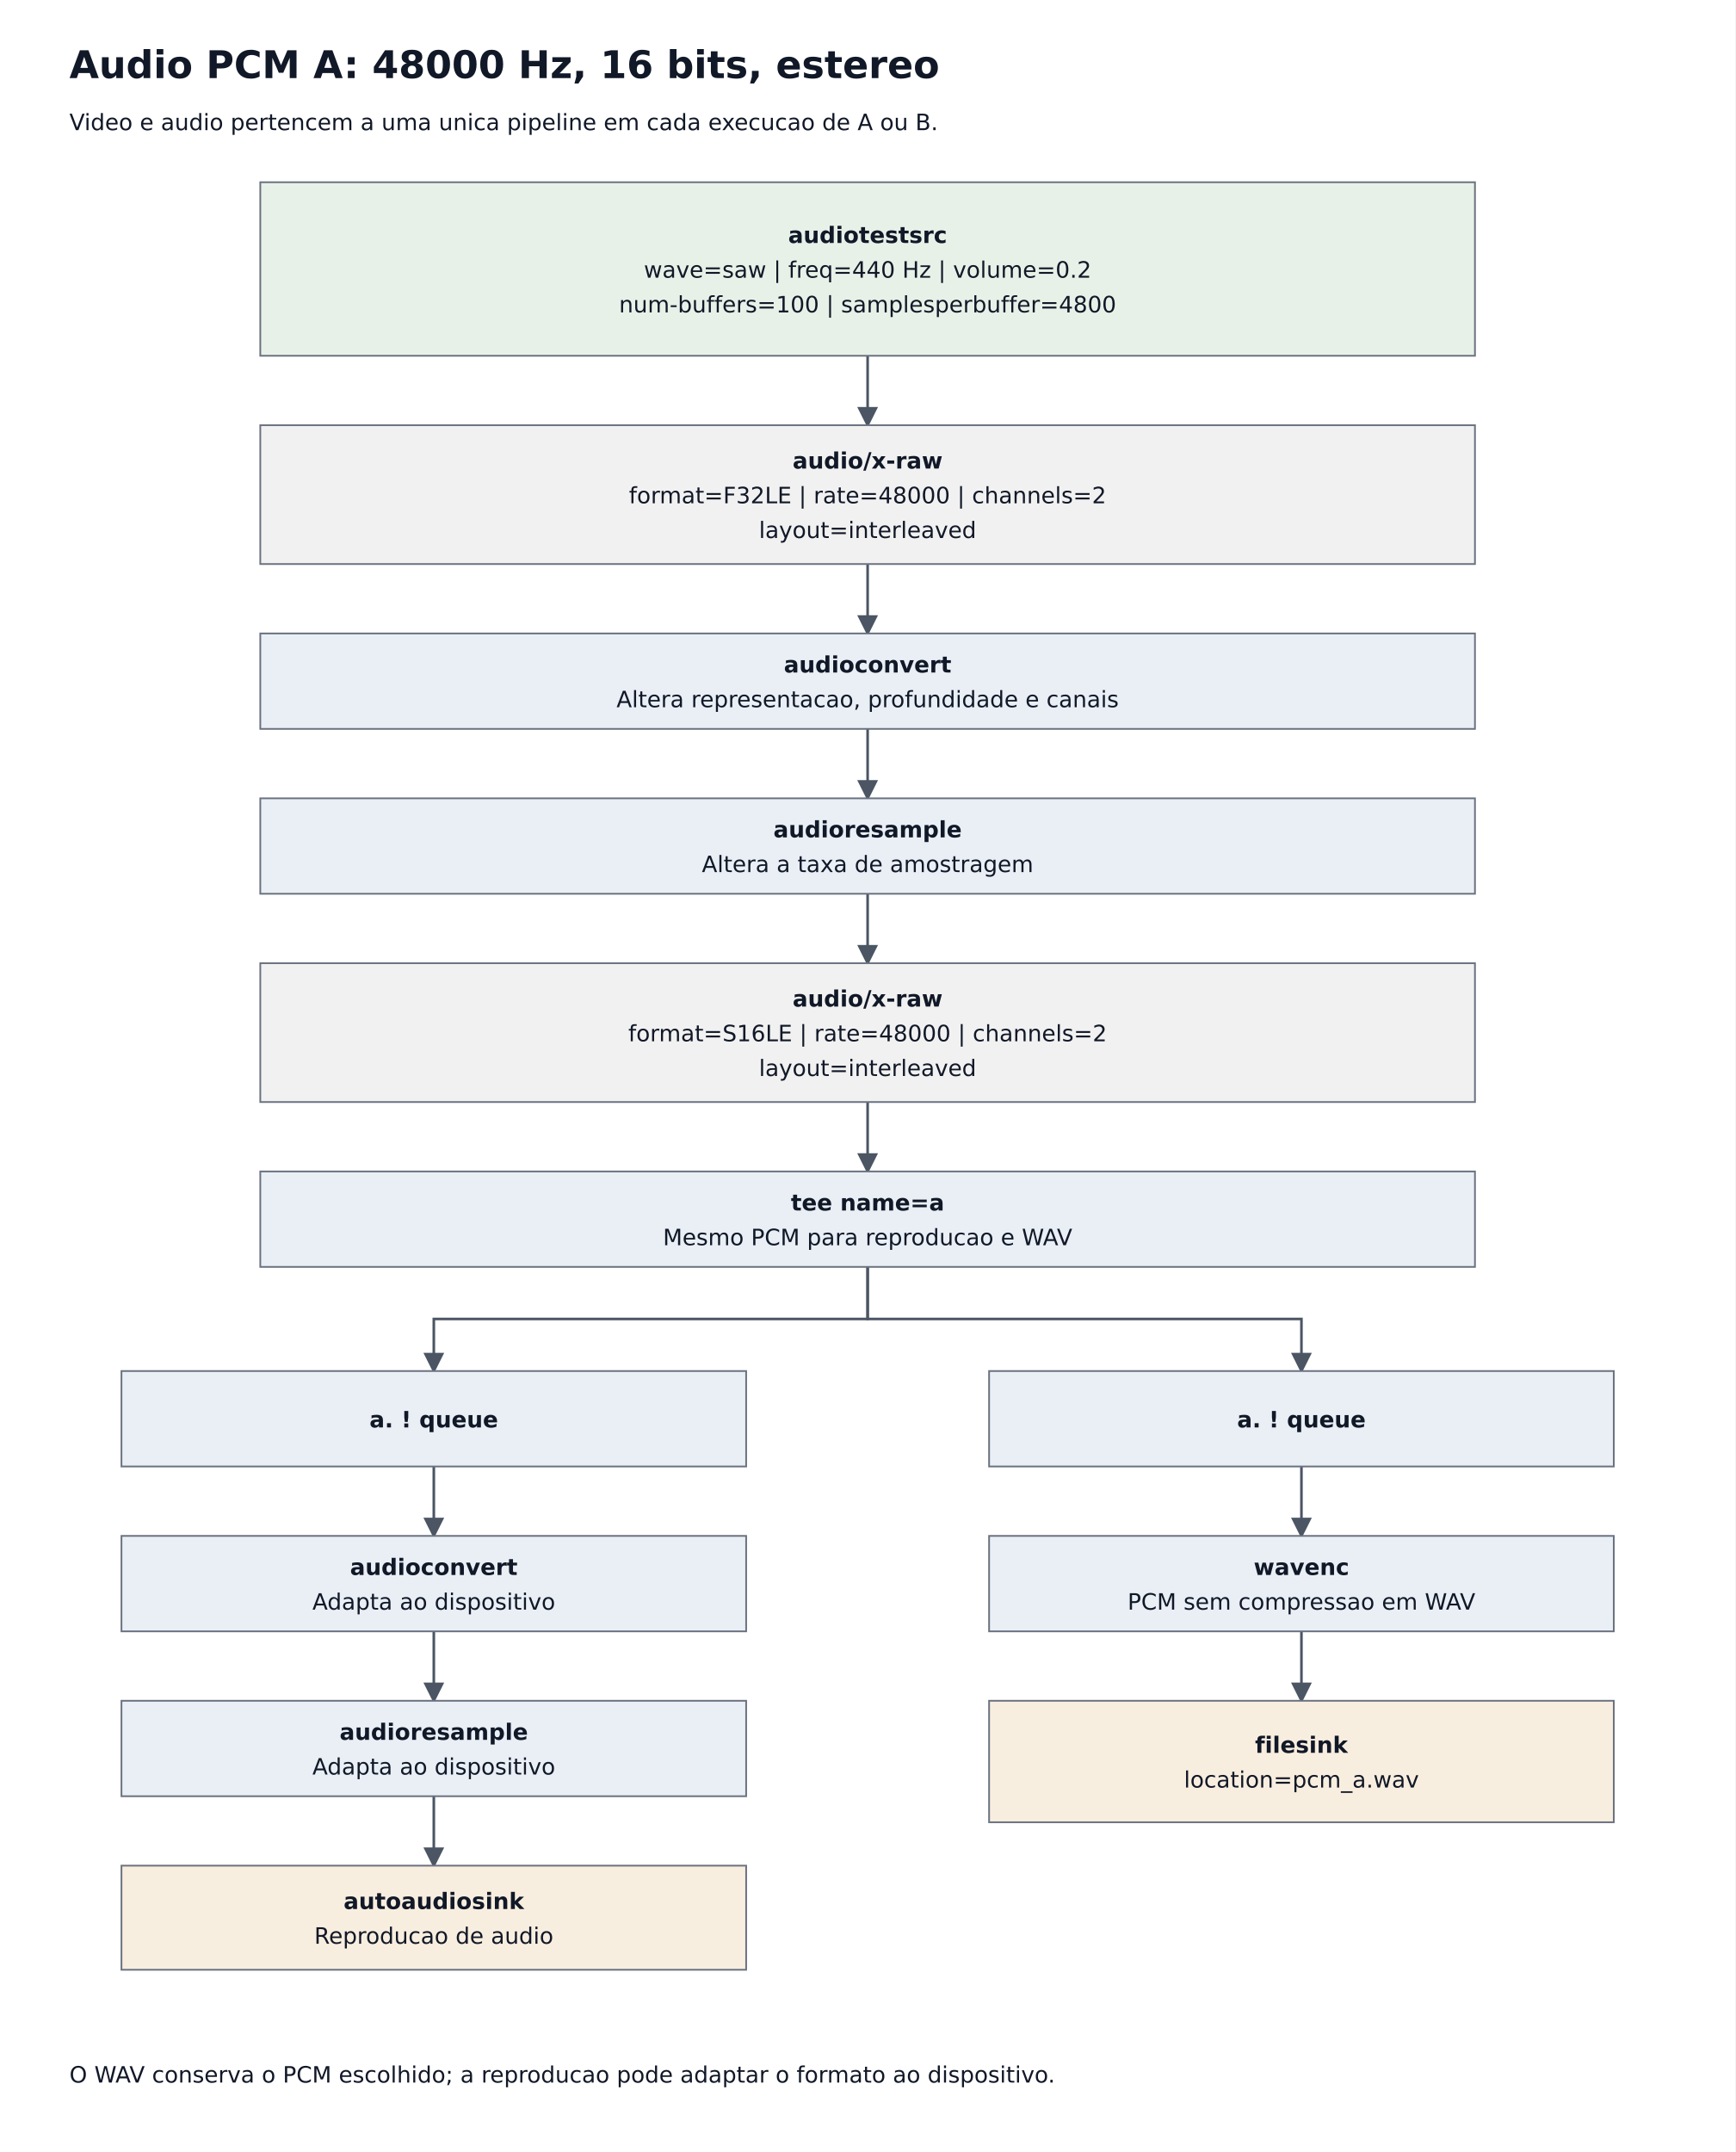
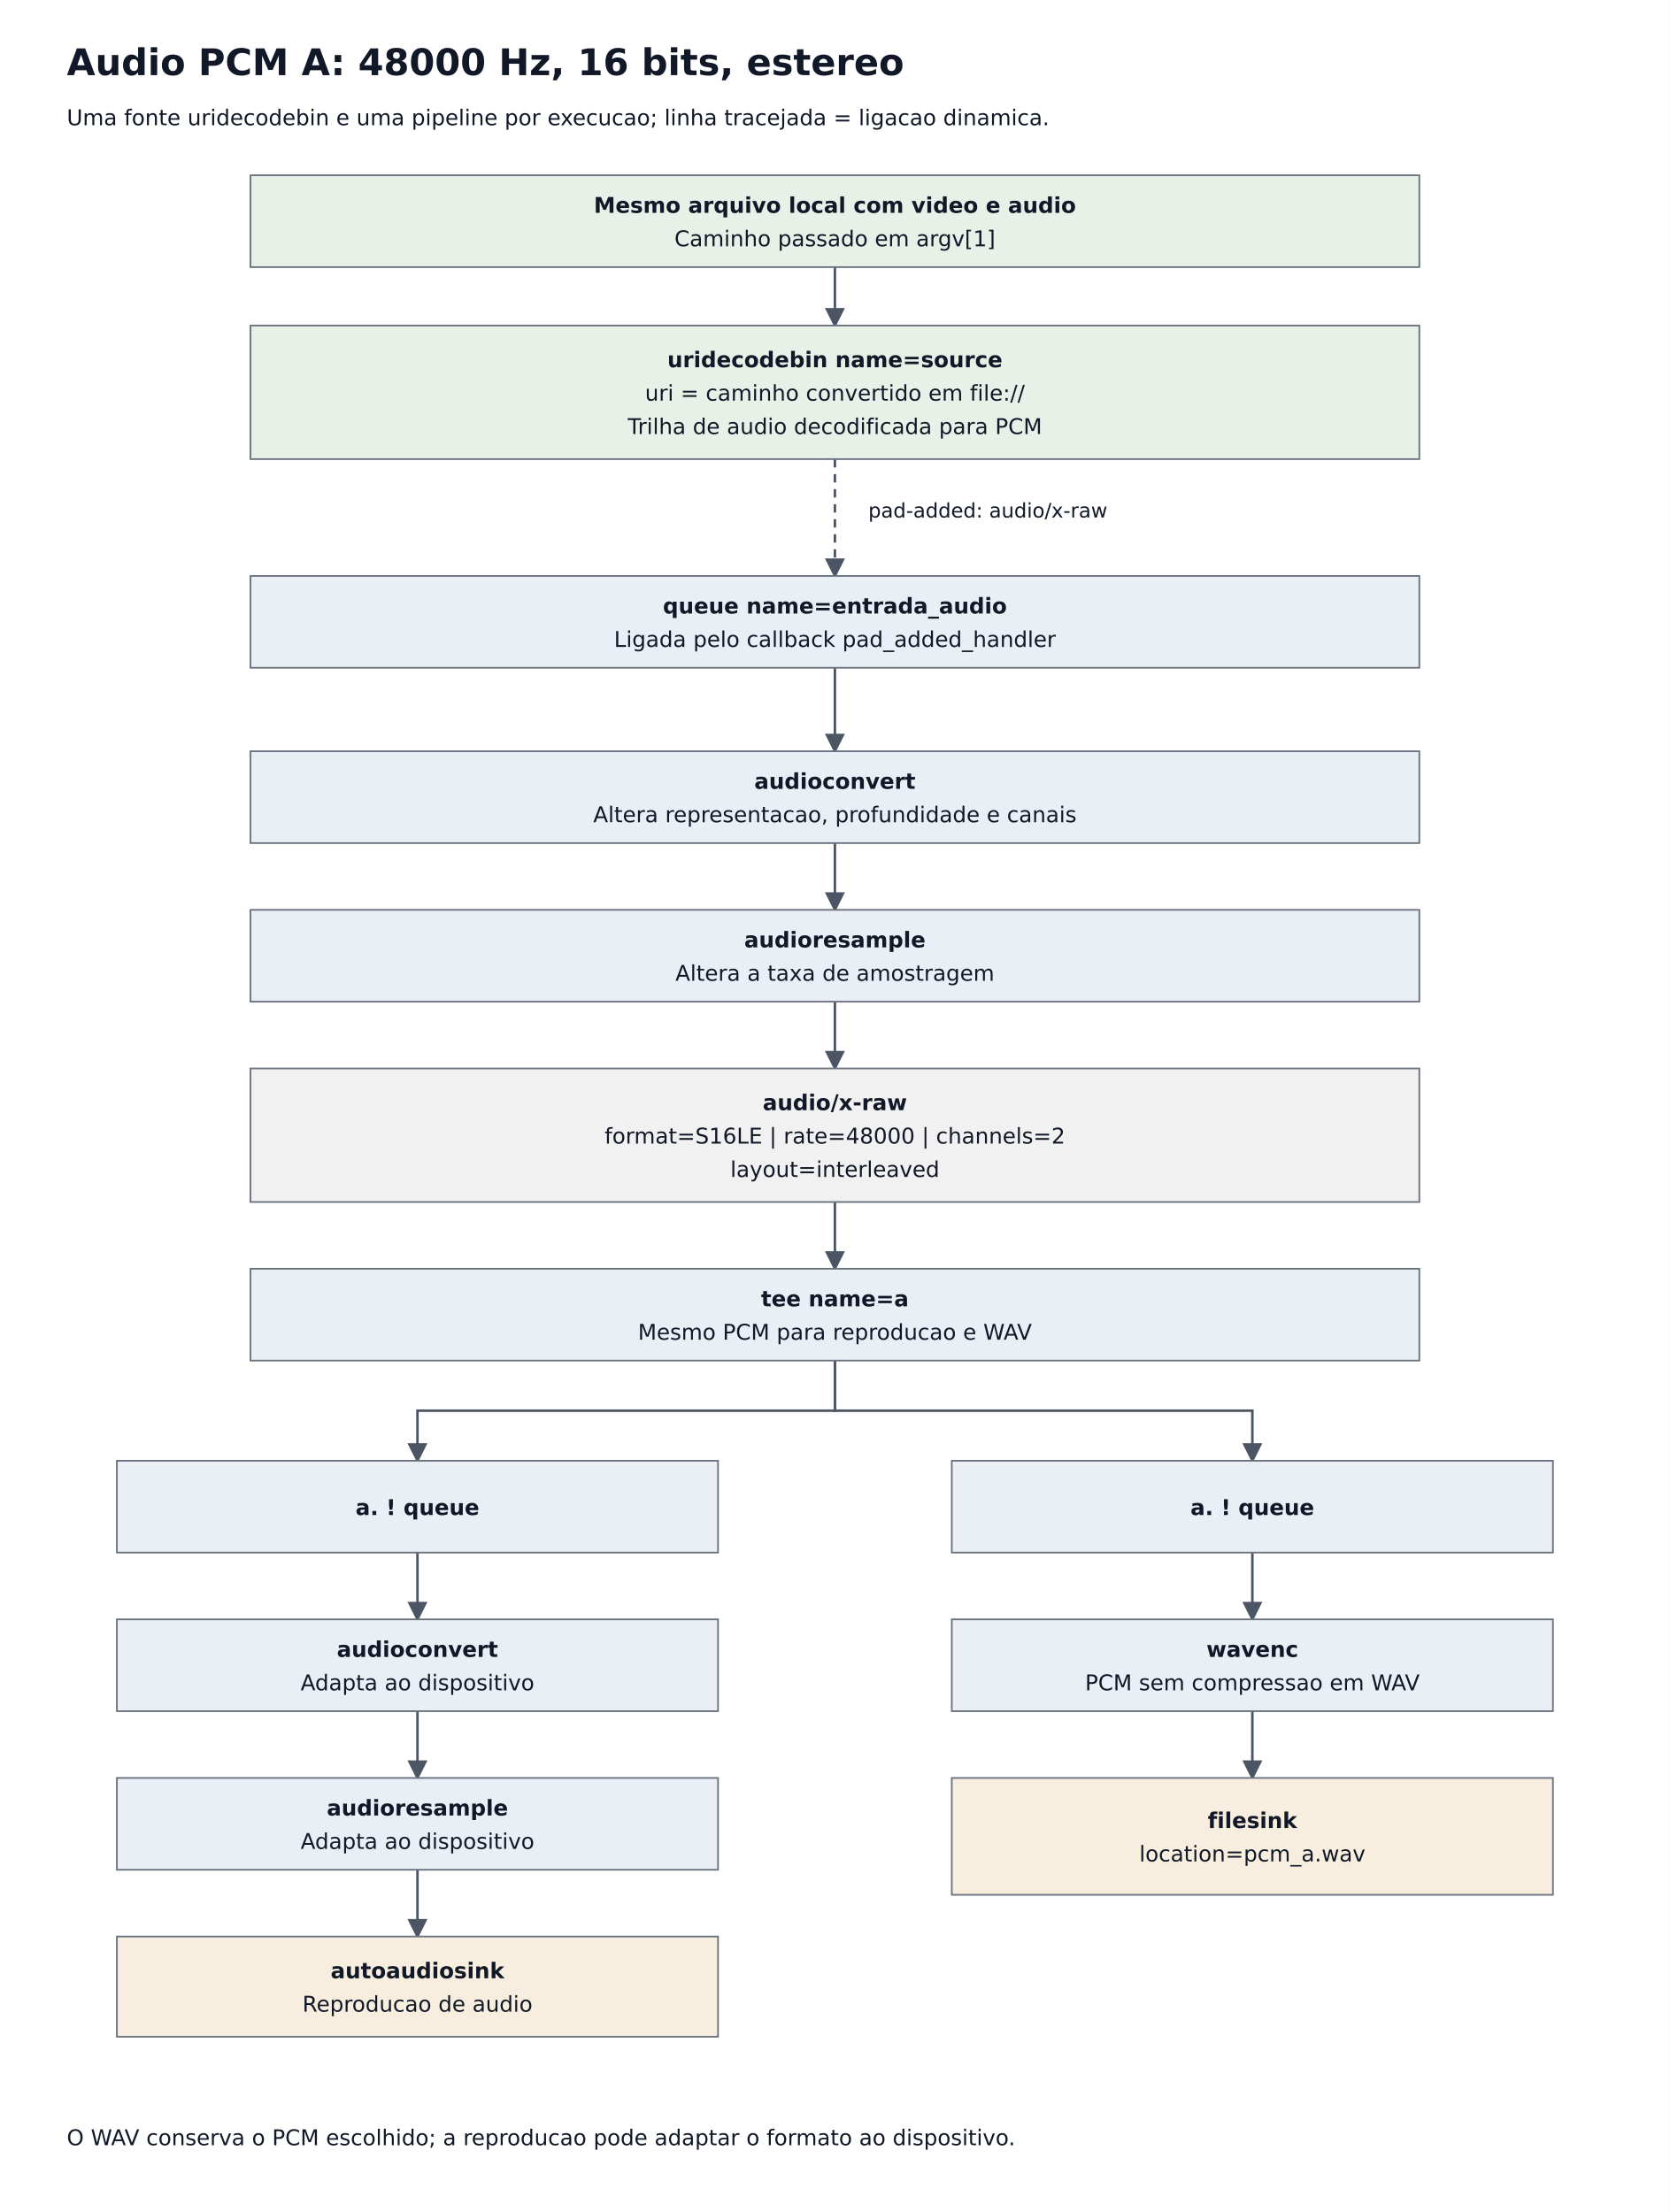
- <svg xmlns="http://www.w3.org/2000/svg" width="1000" height="1240" viewBox="0 0 1000 1240">
+ <svg xmlns="http://www.w3.org/2000/svg" width="1000" height="1325" viewBox="0 0 1000 1325">
  <rect width="100%" height="100%" fill="white" />
  <defs>
    <marker id="arrow" markerWidth="8" markerHeight="8" refX="7" refY="4" orient="auto">
      <path d="M0,0 L8,4 L0,8 Z" fill="#4b5563" />
    </marker>
  </defs>
  <g font-family="DejaVu Sans, sans-serif" fill="#111827">
    <text x="40" y="45" font-size="22" font-weight="bold">Audio PCM A: 48000 Hz, 16 bits, estereo</text>
-     <text x="40" y="75" font-size="13">Video e audio pertencem a uma unica pipeline em cada execucao de A ou B.</text>
-     <polyline points="500.0,205 500.0,245" fill="none" stroke="#4b5563" stroke-width="1.5" marker-end="url(#arrow)" />
-     <polyline points="500.0,325 500.0,365" fill="none" stroke="#4b5563" stroke-width="1.5" marker-end="url(#arrow)" />
-     <polyline points="500.0,420 500.0,460" fill="none" stroke="#4b5563" stroke-width="1.5" marker-end="url(#arrow)" />
-     <polyline points="500.0,515 500.0,555" fill="none" stroke="#4b5563" stroke-width="1.5" marker-end="url(#arrow)" />
-     <polyline points="500.0,635 500.0,675" fill="none" stroke="#4b5563" stroke-width="1.5" marker-end="url(#arrow)" />
-     <polyline points="500.0,730 500,760 250,760 250.0,790" fill="none" stroke="#4b5563" stroke-width="1.5" marker-end="url(#arrow)" />
-     <polyline points="500.0,730 500,760 750,760 750.0,790" fill="none" stroke="#4b5563" stroke-width="1.5" marker-end="url(#arrow)" />
-     <polyline points="250.0,845 250.0,885" fill="none" stroke="#4b5563" stroke-width="1.5" marker-end="url(#arrow)" />
-     <polyline points="250.0,940 250.0,980" fill="none" stroke="#4b5563" stroke-width="1.5" marker-end="url(#arrow)" />
-     <polyline points="250.0,1035 250.0,1075" fill="none" stroke="#4b5563" stroke-width="1.5" marker-end="url(#arrow)" />
-     <polyline points="750.0,845 750.0,885" fill="none" stroke="#4b5563" stroke-width="1.5" marker-end="url(#arrow)" />
-     <polyline points="750.0,940 750.0,980" fill="none" stroke="#4b5563" stroke-width="1.5" marker-end="url(#arrow)" />
-     <rect x="150" y="105" width="700" height="100" fill="#e8f1e8" stroke="#6b7280" />
-     <text x="500.0" y="140.0" text-anchor="middle" font-size="13" font-weight="bold">audiotestsrc</text>
-     <text x="500.0" y="160.0" text-anchor="middle" font-size="13" font-weight="normal">wave=saw | freq=440 Hz | volume=0.2</text>
-     <text x="500.0" y="180.0" text-anchor="middle" font-size="13" font-weight="normal">num-buffers=100 | samplesperbuffer=4800</text>
-     <rect x="150" y="245" width="700" height="80" fill="#f1f1f1" stroke="#6b7280" />
-     <text x="500.0" y="270.0" text-anchor="middle" font-size="13" font-weight="bold">audio/x-raw</text>
-     <text x="500.0" y="290.0" text-anchor="middle" font-size="13" font-weight="normal">format=F32LE | rate=48000 | channels=2</text>
-     <text x="500.0" y="310.0" text-anchor="middle" font-size="13" font-weight="normal">layout=interleaved</text>
-     <rect x="150" y="365" width="700" height="55" fill="#e9eff5" stroke="#6b7280" />
-     <text x="500.0" y="387.5" text-anchor="middle" font-size="13" font-weight="bold">audioconvert</text>
-     <text x="500.0" y="407.5" text-anchor="middle" font-size="13" font-weight="normal">Altera representacao, profundidade e canais</text>
-     <rect x="150" y="460" width="700" height="55" fill="#e9eff5" stroke="#6b7280" />
-     <text x="500.0" y="482.5" text-anchor="middle" font-size="13" font-weight="bold">audioresample</text>
-     <text x="500.0" y="502.5" text-anchor="middle" font-size="13" font-weight="normal">Altera a taxa de amostragem</text>
-     <rect x="150" y="555" width="700" height="80" fill="#f1f1f1" stroke="#6b7280" />
-     <text x="500.0" y="580.0" text-anchor="middle" font-size="13" font-weight="bold">audio/x-raw</text>
-     <text x="500.0" y="600.0" text-anchor="middle" font-size="13" font-weight="normal">format=S16LE | rate=48000 | channels=2</text>
-     <text x="500.0" y="620.0" text-anchor="middle" font-size="13" font-weight="normal">layout=interleaved</text>
-     <rect x="150" y="675" width="700" height="55" fill="#e9eff5" stroke="#6b7280" />
-     <text x="500.0" y="697.5" text-anchor="middle" font-size="13" font-weight="bold">tee name=a</text>
-     <text x="500.0" y="717.5" text-anchor="middle" font-size="13" font-weight="normal">Mesmo PCM para reproducao e WAV</text>
-     <rect x="70" y="790" width="360" height="55" fill="#e9eff5" stroke="#6b7280" />
-     <text x="250.0" y="822.5" text-anchor="middle" font-size="13" font-weight="bold">a. ! queue</text>
-     <rect x="570" y="790" width="360" height="55" fill="#e9eff5" stroke="#6b7280" />
-     <text x="750.0" y="822.5" text-anchor="middle" font-size="13" font-weight="bold">a. ! queue</text>
-     <rect x="70" y="885" width="360" height="55" fill="#e9eff5" stroke="#6b7280" />
-     <text x="250.0" y="907.5" text-anchor="middle" font-size="13" font-weight="bold">audioconvert</text>
-     <text x="250.0" y="927.5" text-anchor="middle" font-size="13" font-weight="normal">Adapta ao dispositivo</text>
-     <rect x="570" y="885" width="360" height="55" fill="#e9eff5" stroke="#6b7280" />
-     <text x="750.0" y="907.5" text-anchor="middle" font-size="13" font-weight="bold">wavenc</text>
-     <text x="750.0" y="927.5" text-anchor="middle" font-size="13" font-weight="normal">PCM sem compressao em WAV</text>
-     <rect x="70" y="980" width="360" height="55" fill="#e9eff5" stroke="#6b7280" />
-     <text x="250.0" y="1002.5" text-anchor="middle" font-size="13" font-weight="bold">audioresample</text>
-     <text x="250.0" y="1022.5" text-anchor="middle" font-size="13" font-weight="normal">Adapta ao dispositivo</text>
-     <rect x="570" y="980" width="360" height="70" fill="#f8eedf" stroke="#6b7280" />
-     <text x="750.0" y="1010.0" text-anchor="middle" font-size="13" font-weight="bold">filesink</text>
-     <text x="750.0" y="1030.0" text-anchor="middle" font-size="13" font-weight="normal">location=pcm_a.wav</text>
-     <rect x="70" y="1075" width="360" height="60" fill="#f8eedf" stroke="#6b7280" />
-     <text x="250.0" y="1100.0" text-anchor="middle" font-size="13" font-weight="bold">autoaudiosink</text>
-     <text x="250.0" y="1120.0" text-anchor="middle" font-size="13" font-weight="normal">Reproducao de audio</text>
-     <text x="40" y="1200" font-size="13">O WAV conserva o PCM escolhido; a reproducao pode adaptar o formato ao dispositivo.</text>
+     <text x="40" y="75" font-size="13">Uma fonte uridecodebin e uma pipeline por execucao; linha tracejada = ligacao dinamica.</text>
+     <polyline points="500.0,160 500.0,195" fill="none" stroke="#4b5563" stroke-width="1.5" marker-end="url(#arrow)" />
+     <polyline points="500.0,275 500.0,345" fill="none" stroke="#4b5563" stroke-width="1.5" stroke-dasharray="5,4" marker-end="url(#arrow)" />
+     <text x="520" y="310.0" font-size="12">pad-added: audio/x-raw</text>
+     <polyline points="500.0,400 500.0,450" fill="none" stroke="#4b5563" stroke-width="1.5" marker-end="url(#arrow)" />
+     <polyline points="500.0,505 500.0,545" fill="none" stroke="#4b5563" stroke-width="1.5" marker-end="url(#arrow)" />
+     <polyline points="500.0,600 500.0,640" fill="none" stroke="#4b5563" stroke-width="1.5" marker-end="url(#arrow)" />
+     <polyline points="500.0,720 500.0,760" fill="none" stroke="#4b5563" stroke-width="1.5" marker-end="url(#arrow)" />
+     <polyline points="500.0,815 500,845 250,845 250.0,875" fill="none" stroke="#4b5563" stroke-width="1.5" marker-end="url(#arrow)" />
+     <polyline points="500.0,815 500,845 750,845 750.0,875" fill="none" stroke="#4b5563" stroke-width="1.5" marker-end="url(#arrow)" />
+     <polyline points="250.0,930 250.0,970" fill="none" stroke="#4b5563" stroke-width="1.5" marker-end="url(#arrow)" />
+     <polyline points="250.0,1025 250.0,1065" fill="none" stroke="#4b5563" stroke-width="1.5" marker-end="url(#arrow)" />
+     <polyline points="250.0,1120 250.0,1160" fill="none" stroke="#4b5563" stroke-width="1.5" marker-end="url(#arrow)" />
+     <polyline points="750.0,930 750.0,970" fill="none" stroke="#4b5563" stroke-width="1.5" marker-end="url(#arrow)" />
+     <polyline points="750.0,1025 750.0,1065" fill="none" stroke="#4b5563" stroke-width="1.5" marker-end="url(#arrow)" />
+     <rect x="150" y="105" width="700" height="55" fill="#e8f1e8" stroke="#6b7280" />
+     <text x="500.0" y="127.5" text-anchor="middle" font-size="13" font-weight="bold">Mesmo arquivo local com video e audio</text>
+     <text x="500.0" y="147.5" text-anchor="middle" font-size="13" font-weight="normal">Caminho passado em argv[1]</text>
+     <rect x="150" y="195" width="700" height="80" fill="#e8f1e8" stroke="#6b7280" />
+     <text x="500.0" y="220.0" text-anchor="middle" font-size="13" font-weight="bold">uridecodebin name=source</text>
+     <text x="500.0" y="240.0" text-anchor="middle" font-size="13" font-weight="normal">uri = caminho convertido em file://</text>
+     <text x="500.0" y="260.0" text-anchor="middle" font-size="13" font-weight="normal">Trilha de audio decodificada para PCM</text>
+     <rect x="150" y="345" width="700" height="55" fill="#e9eff5" stroke="#6b7280" />
+     <text x="500.0" y="367.5" text-anchor="middle" font-size="13" font-weight="bold">queue name=entrada_audio</text>
+     <text x="500.0" y="387.5" text-anchor="middle" font-size="13" font-weight="normal">Ligada pelo callback pad_added_handler</text>
+     <rect x="150" y="450" width="700" height="55" fill="#e9eff5" stroke="#6b7280" />
+     <text x="500.0" y="472.5" text-anchor="middle" font-size="13" font-weight="bold">audioconvert</text>
+     <text x="500.0" y="492.5" text-anchor="middle" font-size="13" font-weight="normal">Altera representacao, profundidade e canais</text>
+     <rect x="150" y="545" width="700" height="55" fill="#e9eff5" stroke="#6b7280" />
+     <text x="500.0" y="567.5" text-anchor="middle" font-size="13" font-weight="bold">audioresample</text>
+     <text x="500.0" y="587.5" text-anchor="middle" font-size="13" font-weight="normal">Altera a taxa de amostragem</text>
+     <rect x="150" y="640" width="700" height="80" fill="#f1f1f1" stroke="#6b7280" />
+     <text x="500.0" y="665.0" text-anchor="middle" font-size="13" font-weight="bold">audio/x-raw</text>
+     <text x="500.0" y="685.0" text-anchor="middle" font-size="13" font-weight="normal">format=S16LE | rate=48000 | channels=2</text>
+     <text x="500.0" y="705.0" text-anchor="middle" font-size="13" font-weight="normal">layout=interleaved</text>
+     <rect x="150" y="760" width="700" height="55" fill="#e9eff5" stroke="#6b7280" />
+     <text x="500.0" y="782.5" text-anchor="middle" font-size="13" font-weight="bold">tee name=a</text>
+     <text x="500.0" y="802.5" text-anchor="middle" font-size="13" font-weight="normal">Mesmo PCM para reproducao e WAV</text>
+     <rect x="70" y="875" width="360" height="55" fill="#e9eff5" stroke="#6b7280" />
+     <text x="250.0" y="907.5" text-anchor="middle" font-size="13" font-weight="bold">a. ! queue</text>
+     <rect x="570" y="875" width="360" height="55" fill="#e9eff5" stroke="#6b7280" />
+     <text x="750.0" y="907.5" text-anchor="middle" font-size="13" font-weight="bold">a. ! queue</text>
+     <rect x="70" y="970" width="360" height="55" fill="#e9eff5" stroke="#6b7280" />
+     <text x="250.0" y="992.5" text-anchor="middle" font-size="13" font-weight="bold">audioconvert</text>
+     <text x="250.0" y="1012.5" text-anchor="middle" font-size="13" font-weight="normal">Adapta ao dispositivo</text>
+     <rect x="570" y="970" width="360" height="55" fill="#e9eff5" stroke="#6b7280" />
+     <text x="750.0" y="992.5" text-anchor="middle" font-size="13" font-weight="bold">wavenc</text>
+     <text x="750.0" y="1012.5" text-anchor="middle" font-size="13" font-weight="normal">PCM sem compressao em WAV</text>
+     <rect x="70" y="1065" width="360" height="55" fill="#e9eff5" stroke="#6b7280" />
+     <text x="250.0" y="1087.5" text-anchor="middle" font-size="13" font-weight="bold">audioresample</text>
+     <text x="250.0" y="1107.5" text-anchor="middle" font-size="13" font-weight="normal">Adapta ao dispositivo</text>
+     <rect x="570" y="1065" width="360" height="70" fill="#f8eedf" stroke="#6b7280" />
+     <text x="750.0" y="1095.0" text-anchor="middle" font-size="13" font-weight="bold">filesink</text>
+     <text x="750.0" y="1115.0" text-anchor="middle" font-size="13" font-weight="normal">location=pcm_a.wav</text>
+     <rect x="70" y="1160" width="360" height="60" fill="#f8eedf" stroke="#6b7280" />
+     <text x="250.0" y="1185.0" text-anchor="middle" font-size="13" font-weight="bold">autoaudiosink</text>
+     <text x="250.0" y="1205.0" text-anchor="middle" font-size="13" font-weight="normal">Reproducao de audio</text>
+     <text x="40" y="1285" font-size="13">O WAV conserva o PCM escolhido; a reproducao pode adaptar o formato ao dispositivo.</text>
  </g>
</svg>
